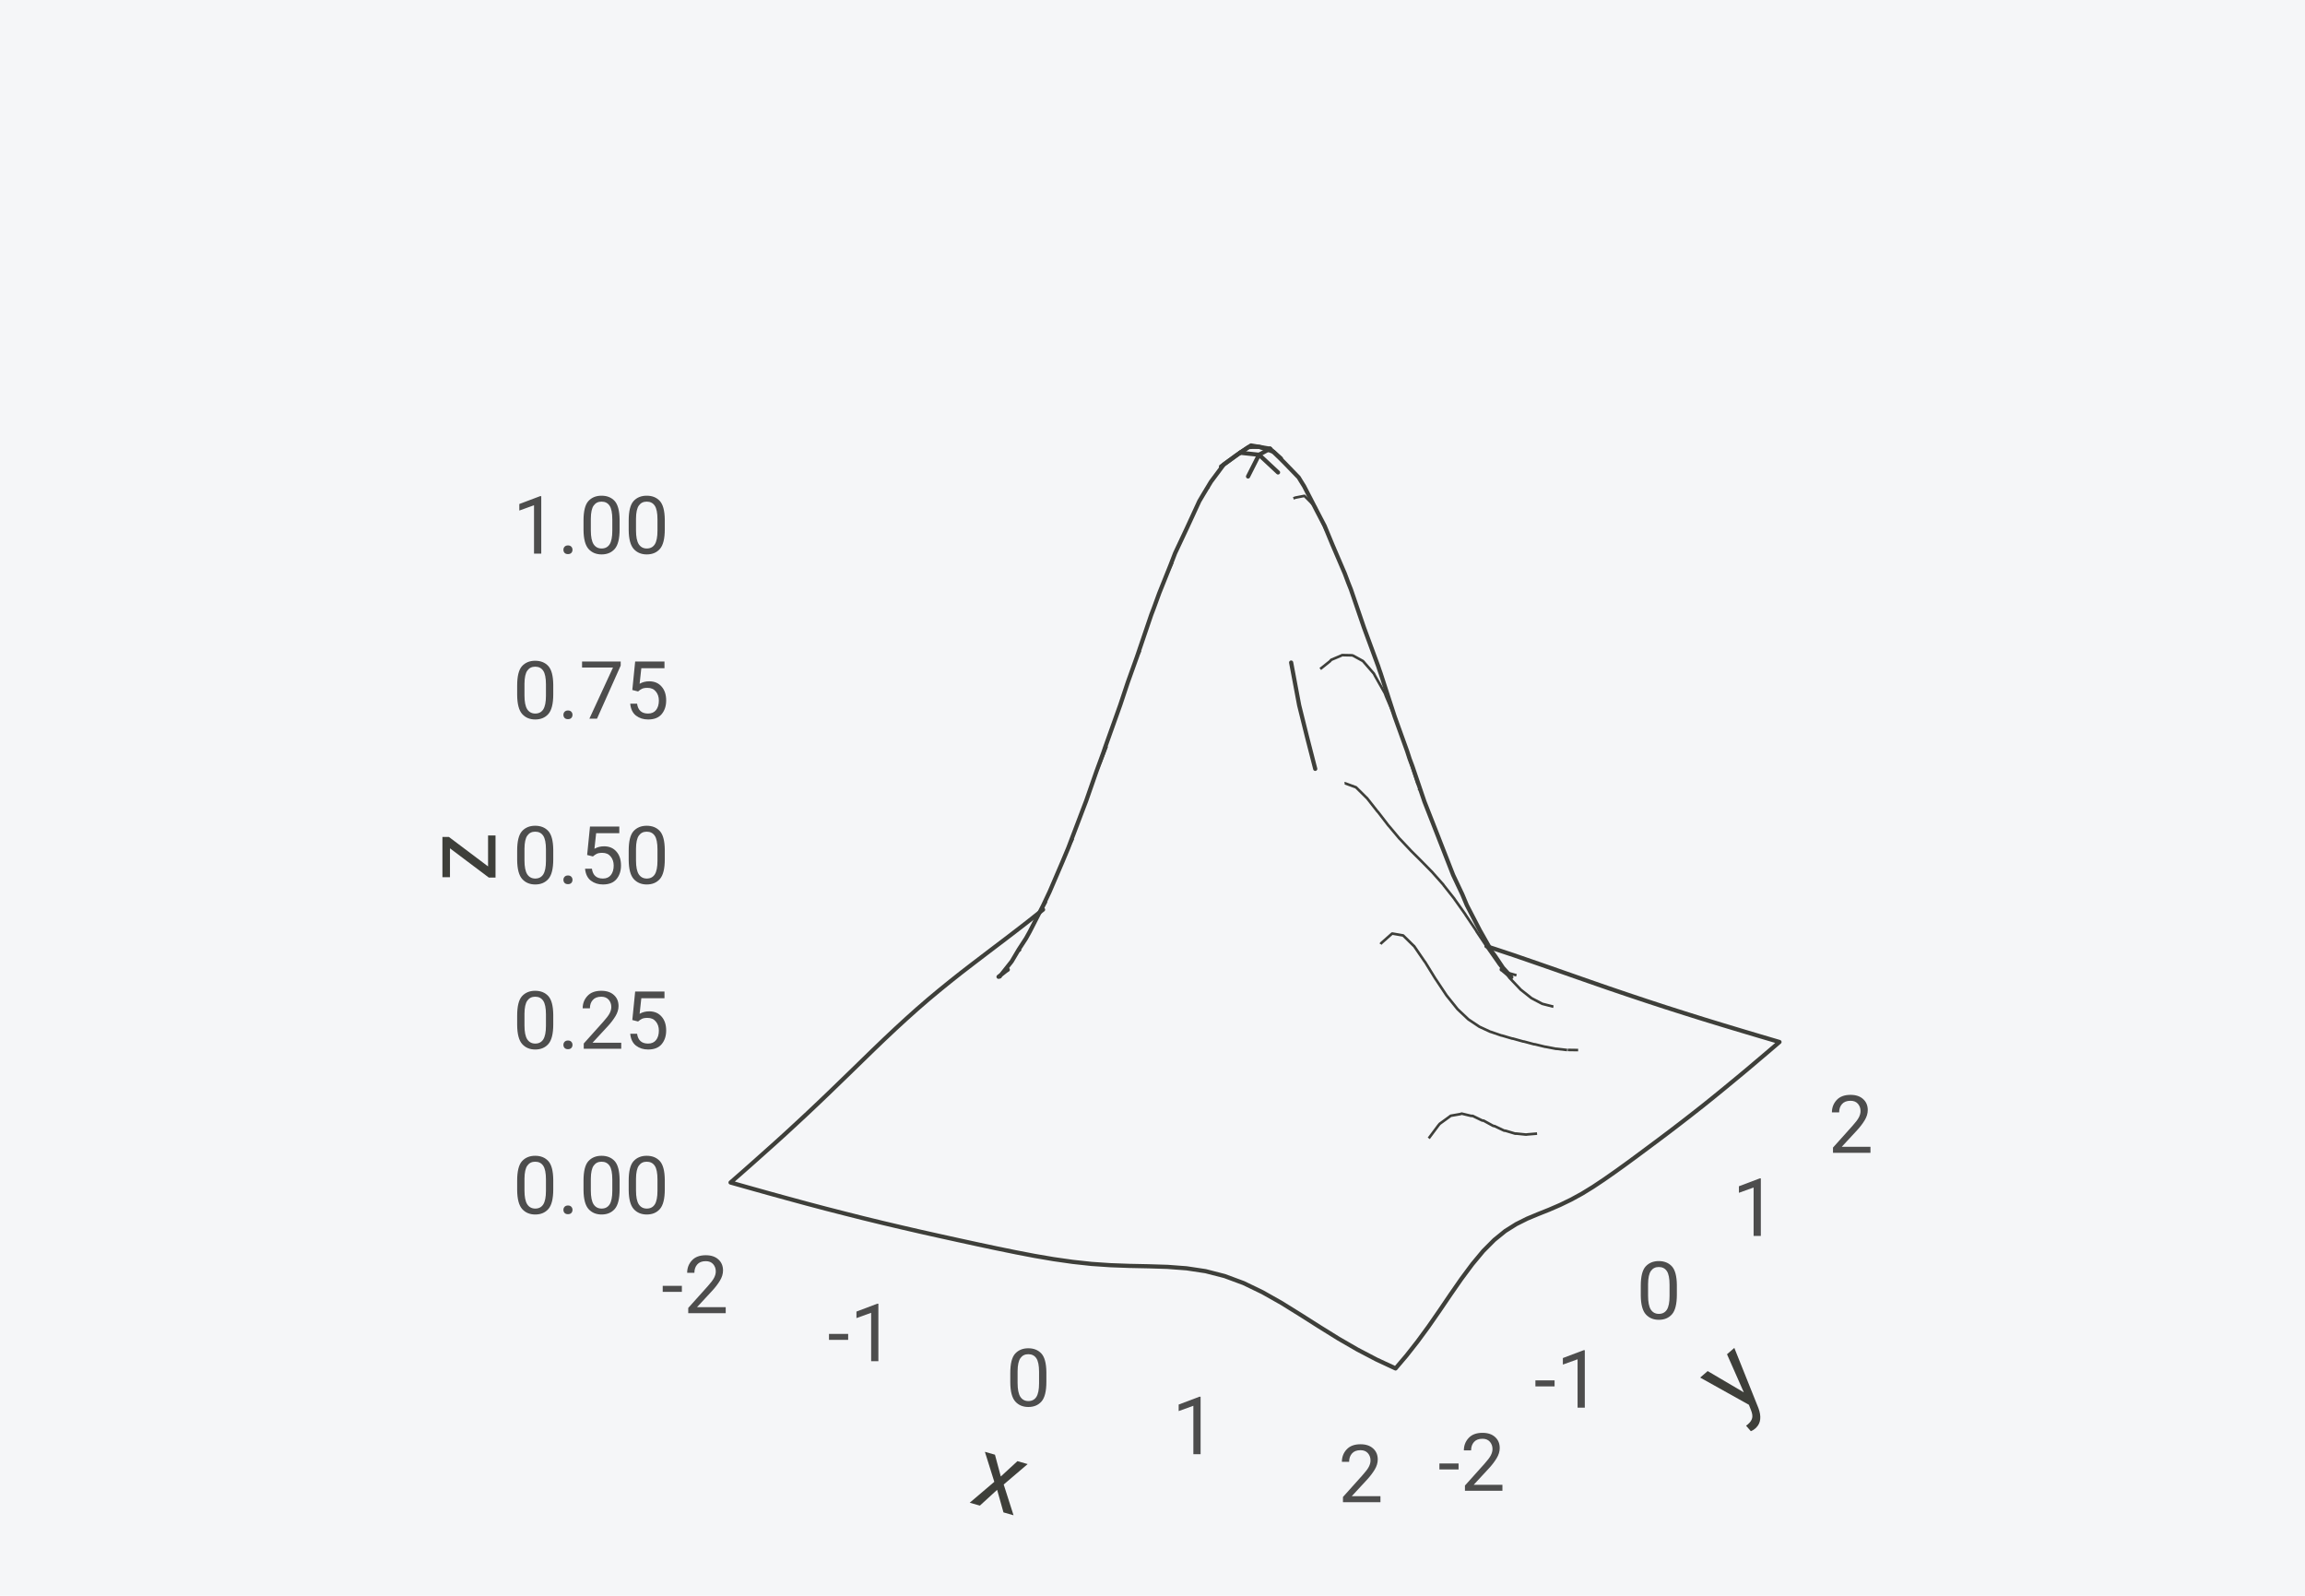
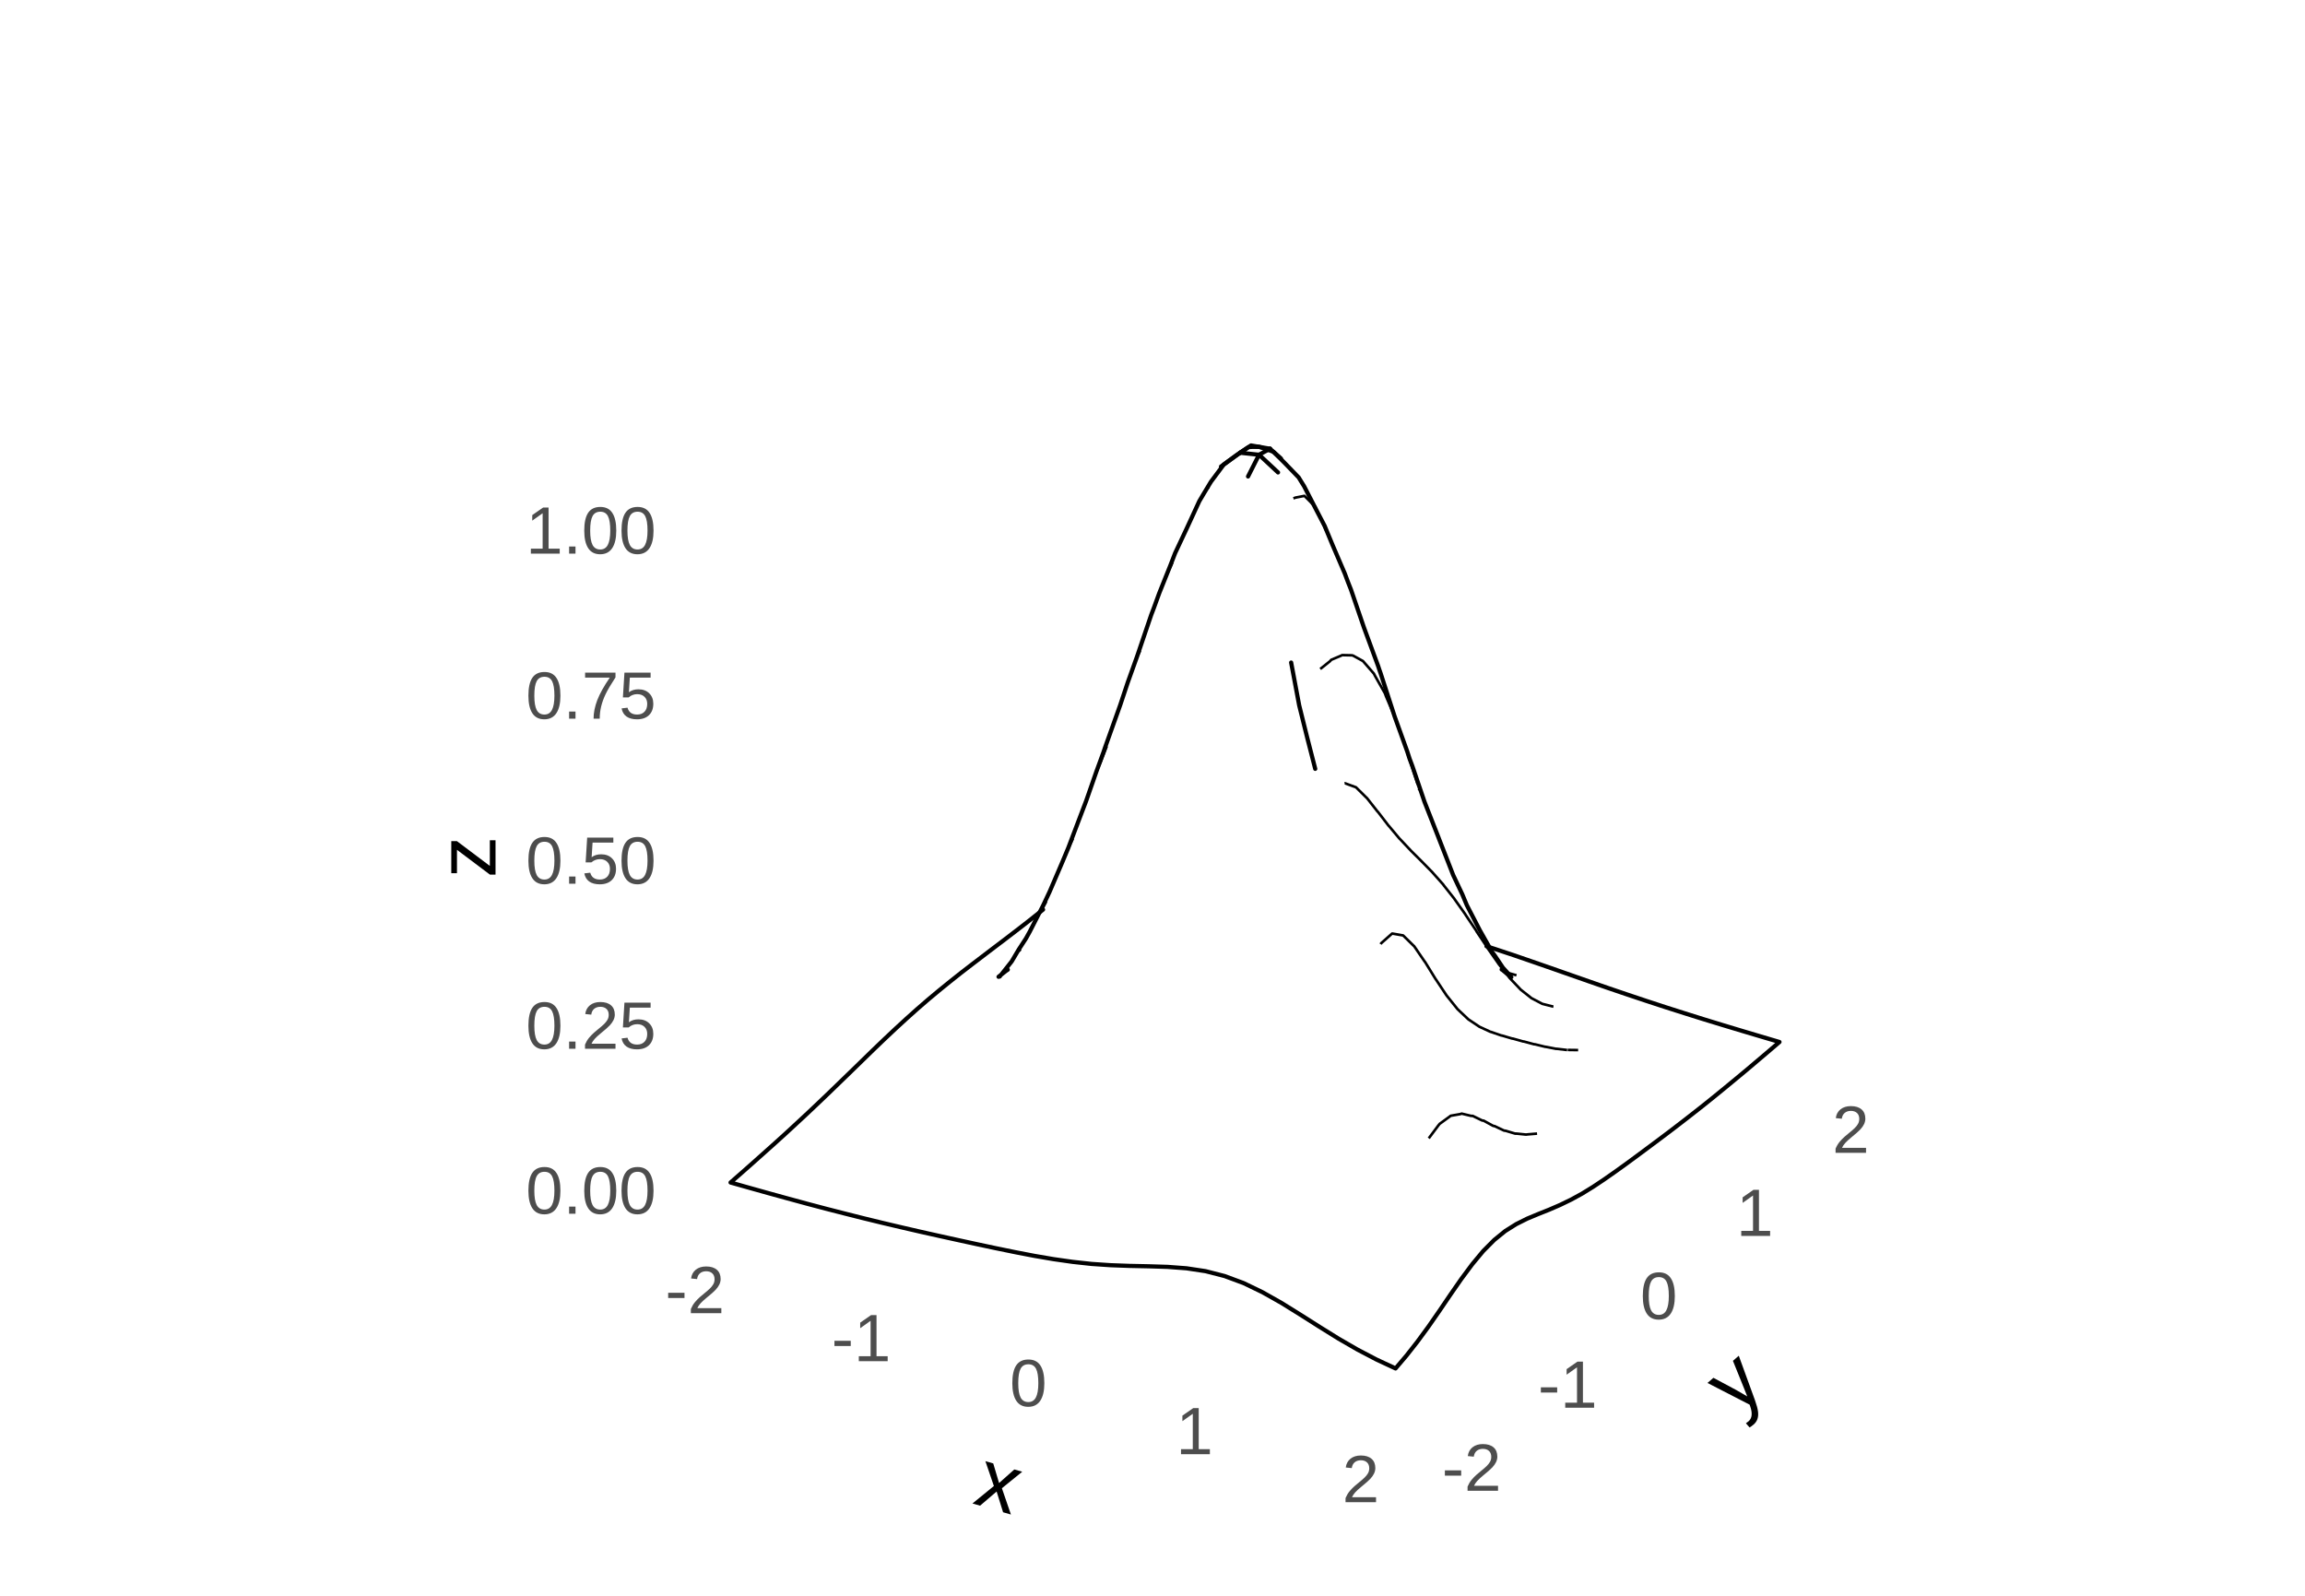
<svg xmlns="http://www.w3.org/2000/svg" width="468.00pt" height="324.00pt" viewBox="0 0 468.00 324.00">
  <g class="svglite">
    <defs>
      <style type="text/css">
-     /* theme-aware-processed */
-     .svglite line, .svglite polyline, .svglite polygon, .svglite path, .svglite circle {
+     .svglite line, .svglite polyline, .svglite polygon, .svglite path, .svglite rect, .svglite circle {
      fill: none;
-       stroke: #3E3F3A;
-       stroke-linecap: round;
-       stroke-linejoin: round;
-       stroke-miterlimit: 10.00;
-     }
-     .svglite &gt; g &gt; rect {
-       fill: none;
-       stroke: #3E3F3A;
+       stroke: #000000;
      stroke-linecap: round;
      stroke-linejoin: round;
      stroke-miterlimit: 10.00;
    }
    .svglite text {
      white-space: pre;
-       fill: #3E3F3A;
    }
    .svglite g.glyphgroup path {
      fill: inherit;
      stroke: none;
    }
  </style>
    </defs>
-     <rect class="svg-bg" width="100%" height="100%" style="stroke: none; fill: #F5F6F8;" />
+     <rect width="100%" height="100%" style="stroke: none; fill: none;" />
    <defs>
      <clipPath id="cpMC4wMHw0NjguMDB8MC4wMHwzMjQuMDA=">
        <rect x="0.00" y="0.00" width="468.00" height="324.00" />
      </clipPath>
    </defs>
    <g clip-path="url(#cpMC4wMHw0NjguMDB8MC4wMHwzMjQuMDA=)">
</g>
    <defs>
      <clipPath id="cpNzIuMDB8Mzk2LjAwfDAuMDB8MzI0LjAw">
        <rect x="72.00" y="0.00" width="324.00" height="324.00" />
      </clipPath>
    </defs>
    <g clip-path="url(#cpNzIuMDB8Mzk2LjAwfDAuMDB8MzI0LjAw)">
      <rect x="72.00" y="0.00" width="324.00" height="324.00" style="stroke-width: 1.65; stroke: none;" />
    </g>
    <g clip-path="url(#cpMC4wMHw0NjguMDB8MC4wMHwzMjQuMDA=)">
      <rect x="80.47" y="8.47" width="307.06" height="307.06" style="stroke-width: 1.65; stroke: none;" />
    </g>
    <defs>
      <clipPath id="cpMTM3LjE4fDM3Mi40NXwxNi40NHwzMDAuMjA=">
        <rect x="137.18" y="16.44" width="235.26" height="283.76" />
      </clipPath>
    </defs>
    <g clip-path="url(#cpMTM3LjE4fDM3Mi40NXwxNi40NHwzMDAuMjA=)">
      <polyline points="203.21,197.85 204.50,196.74 " style="stroke-width: 0.53; stroke-linecap: butt;" />
      <polyline points="204.62,196.88 204.26,197.12 203.47,197.74 203.17,197.99 202.99,198.26 202.74,198.32 203.36,197.83 203.42,197.72 205.42,195.19 206.84,192.79 208.32,190.52 209.07,189.17 211.80,183.83 213.12,181.03 215.70,175.02 216.89,172.18 219.93,164.18 220.52,162.64 222.61,156.65 224.03,152.77 224.39,151.71 227.46,143.11 229.00,138.49 230.87,133.28 233.75,124.81 234.28,123.42 235.37,120.43 237.62,114.82 238.59,112.31 240.96,107.27 243.50,101.76 244.31,100.39 245.86,97.82 247.62,95.46 248.48,94.30 250.93,92.51 253.49,90.78 254.25,90.73 255.67,90.73 257.52,91.34 258.58,91.75 260.81,93.97 263.69,96.95 264.07,97.58 264.78,98.72 267.32,103.65 268.95,106.77 270.56,110.66 273.04,116.44 273.73,118.28 274.29,119.69 276.92,127.38 279.82,135.25 280.04,135.92 280.33,136.74 283.16,145.46 285.70,152.51 286.20,154.05 286.76,155.54 289.22,162.78 292.09,170.09 292.16,170.28 292.22,170.43 295.04,177.65 296.90,181.58 297.82,183.78 300.29,188.55 300.49,188.94 300.57,189.07 302.96,193.30 303.48,193.99 305.15,196.48 305.47,196.83 306.05,197.47 306.61,198.17 306.62,198.26 306.85,198.40 306.53,198.03 305.98,197.70 305.02,196.90 304.89,196.84 " style="stroke-width: 0.85;" />
      <polyline points="305.45,197.21 305.67,197.36 305.92,197.46 307.90,198.02 " style="stroke-width: 0.53; stroke-linecap: butt;" />
      <polyline points="301.81,192.12 303.43,192.64 307.29,193.92 311.15,195.25 315.01,196.59 318.86,197.94 322.72,199.29 326.58,200.63 330.44,201.94 334.30,203.23 338.15,204.49 342.01,205.72 345.87,206.93 349.73,208.11 353.58,209.27 357.44,210.42 361.30,211.56 359.07,213.47 356.84,215.36 354.62,217.24 352.39,219.09 350.16,220.93 347.94,222.74 345.71,224.53 343.48,226.28 341.25,228.01 339.03,229.71 336.80,231.39 334.57,233.05 332.35,234.70 330.12,236.34 327.89,237.94 325.66,239.50 323.44,240.98 321.21,242.35 318.98,243.57 316.75,244.65 314.53,245.61 312.30,246.50 310.07,247.43 307.85,248.54 305.62,249.94 303.39,251.75 301.16,253.99 298.94,256.66 296.71,259.66 294.48,262.87 292.26,266.14 290.03,269.35 287.80,272.39 285.57,275.23 283.35,277.84 279.49,276.04 275.63,274.02 271.77,271.79 267.92,269.40 264.06,266.95 260.20,264.55 256.34,262.37 252.49,260.51 248.63,259.08 244.77,258.09 240.91,257.51 237.06,257.22 233.20,257.10 229.34,257.02 225.48,256.88 221.63,256.62 217.77,256.20 213.91,255.65 210.05,254.99 206.20,254.25 202.34,253.46 198.48,252.64 194.62,251.80 190.76,250.95 186.91,250.09 183.05,249.20 179.19,248.29 175.33,247.35 171.48,246.38 167.62,245.39 163.76,244.37 159.90,243.32 156.05,242.26 152.19,241.18 148.33,240.09 150.56,238.14 152.79,236.17 155.01,234.19 157.24,232.20 159.47,230.18 161.69,228.13 163.92,226.06 166.15,223.95 168.38,221.82 170.60,219.67 172.83,217.51 175.06,215.34 177.28,213.18 179.51,211.04 181.74,208.94 183.97,206.89 186.19,204.90 188.42,202.97 190.65,201.11 192.88,199.30 195.10,197.54 197.33,195.82 199.56,194.12 201.78,192.43 204.01,190.74 206.24,189.03 208.47,187.31 210.69,185.55 211.78,184.68 " style="stroke-width: 0.85;" />
      <polyline points="210.63,186.00 211.77,184.22 212.43,183.04 " style="stroke-width: 0.53; stroke-linecap: butt;" />
      <polyline points="216.57,172.85 217.84,170.28 " style="stroke-width: 0.53; stroke-linecap: butt;" />
      <polyline points="222.51,156.92 223.47,154.72 224.72,151.51 " style="stroke-width: 0.53; stroke-linecap: butt;" />
      <polyline points="230.68,133.66 231.49,132.12 " style="stroke-width: 0.53; stroke-linecap: butt;" />
      <polyline points="236.62,117.15 237.40,115.57 238.02,114.25 " style="stroke-width: 0.53; stroke-linecap: butt;" />
      <polyline points="244.79,99.42 245.47,98.88 " style="stroke-width: 0.53; stroke-linecap: butt;" />
      <polyline points="247.91,94.72 251.77,91.92 " style="stroke-width: 0.85;" />
      <polyline points="251.77,91.92 254.00,90.44 257.86,91.11 " style="stroke-width: 0.85;" />
      <polyline points="257.86,91.11 260.08,93.09 " style="stroke-width: 0.85;" />
      <polyline points="259.49,95.92 255.63,92.33 " style="stroke-width: 0.85;" />
      <polyline points="255.63,92.33 257.86,91.11 " style="stroke-width: 0.85;" />
      <polyline points="255.63,92.33 251.77,91.92 " style="stroke-width: 0.85;" />
      <polyline points="251.33,92.23 252.96,91.15 253.18,91.30 " style="stroke-width: 0.53; stroke-linecap: butt;" />
      <polyline points="255.63,92.33 253.40,96.74 " style="stroke-width: 0.85;" />
      <polyline points="262.61,101.19 263.04,101.03 264.84,100.68 265.26,101.08 267.07,102.93 267.49,103.87 269.29,107.80 " style="stroke-width: 0.53; stroke-linecap: butt;" />
      <polyline points="262.15,134.52 263.78,143.20 265.41,149.76 267.04,156.10 " style="stroke-width: 0.85;" />
      <polyline points="273.01,159.05 273.08,159.03 275.24,159.82 275.31,159.84 277.47,161.98 277.53,162.02 279.69,164.77 279.76,164.82 281.92,167.63 281.99,167.69 284.15,170.27 284.21,170.32 286.38,172.62 286.44,172.69 288.60,174.84 288.67,174.91 290.83,177.11 290.90,177.20 293.06,179.63 293.12,179.74 295.28,182.47 295.35,182.59 297.51,185.63 297.58,185.76 299.74,188.98 299.80,189.12 301.97,192.37 302.03,192.50 304.19,195.58 304.26,195.70 306.42,198.44 306.49,198.54 308.65,200.81 308.71,200.89 310.87,202.60 310.94,202.66 313.10,203.79 313.17,203.82 315.33,204.37 315.40,204.38 " style="stroke-width: 0.53; stroke-linecap: butt;" />
      <polyline points="318.19,213.19 316.07,212.94 315.96,212.95 313.85,212.54 313.74,212.54 311.62,212.02 311.51,212.03 309.39,211.46 309.28,211.46 307.17,210.87 307.05,210.87 304.94,210.25 304.83,210.24 302.71,209.51 302.60,209.49 300.48,208.51 300.37,208.46 298.26,207.05 298.15,206.98 296.03,204.98 295.92,204.87 293.80,202.23 293.69,202.09 291.57,198.90 291.46,198.75 289.35,195.33 289.24,195.20 287.12,192.10 287.01,192.01 284.89,189.93 284.78,189.91 282.67,189.54 282.55,189.63 280.44,191.50 280.33,191.70 " style="stroke-width: 0.53; stroke-linecap: butt;" />
      <polyline points="288.17,160.41 288.10,160.18 " style="stroke-width: 0.53; stroke-linecap: butt;" />
      <polyline points="287.86,159.27 285.87,153.20 " style="stroke-width: 0.53; stroke-linecap: butt;" />
      <polyline points="285.63,152.33 283.65,146.81 283.40,146.03 281.42,141.40 281.18,140.75 279.19,137.24 278.95,136.77 276.97,134.49 276.72,134.21 274.74,133.12 274.49,133.05 272.51,133.01 272.27,133.13 270.28,133.97 270.04,134.25 268.06,135.83 " style="stroke-width: 0.53; stroke-linecap: butt;" />
      <polyline points="207.21,192.76 207.03,192.96 206.92,193.08 " style="stroke-width: 0.53; stroke-linecap: butt;" />
      <polyline points="290.09,231.12 292.03,228.52 292.32,228.17 294.26,226.76 294.55,226.54 296.49,226.20 296.77,226.10 298.71,226.57 299.00,226.56 300.94,227.50 301.23,227.53 303.17,228.59 303.46,228.64 305.39,229.55 305.68,229.58 307.62,230.16 307.91,230.16 309.85,230.36 310.14,230.32 312.08,230.16 " style="stroke-width: 0.53; stroke-linecap: butt;" />
      <polyline points="318.30,213.17 320.42,213.20 " style="stroke-width: 0.53; stroke-linecap: butt;" />
    </g>
    <g clip-path="url(#cpMC4wMHw0NjguMDB8MC4wMHwzMjQuMDA=)">
-       <text x="141.10" y="266.62" text-anchor="middle" style="font-size: 1.36em;fill: #4D4D4D; font-family: &quot;Roboto&quot;, -apple-system, BlinkMacSystemFont, &quot;Segoe UI&quot;, system-ui, sans-serif;">-2</text>
-       <text x="174.86" y="276.37" text-anchor="middle" style="font-size: 1.36em;fill: #4D4D4D; font-family: &quot;Roboto&quot;, -apple-system, BlinkMacSystemFont, &quot;Segoe UI&quot;, system-ui, sans-serif;">-1</text>
-       <text x="208.79" y="285.51" text-anchor="middle" style="font-size: 1.36em;fill: #4D4D4D; font-family: &quot;Roboto&quot;, -apple-system, BlinkMacSystemFont, &quot;Segoe UI&quot;, system-ui, sans-serif;">0</text>
-       <text x="242.54" y="295.25" text-anchor="middle" style="font-size: 1.36em;fill: #4D4D4D; font-family: &quot;Roboto&quot;, -apple-system, BlinkMacSystemFont, &quot;Segoe UI&quot;, system-ui, sans-serif;">1</text>
-       <text x="276.29" y="305.00" text-anchor="middle" style="font-size: 1.36em;fill: #4D4D4D; font-family: &quot;Roboto&quot;, -apple-system, BlinkMacSystemFont, &quot;Segoe UI&quot;, system-ui, sans-serif;">2</text>
-       <text transform="translate(201.35,306.38) rotate(16)" text-anchor="middle" style="font-size: 1.7em; font-family: &quot;Roboto&quot;, -apple-system, BlinkMacSystemFont, &quot;Segoe UI&quot;, system-ui, sans-serif;">x</text>
-       <text x="298.80" y="302.68" text-anchor="middle" style="font-size: 1.36em;fill: #4D4D4D; font-family: &quot;Roboto&quot;, -apple-system, BlinkMacSystemFont, &quot;Segoe UI&quot;, system-ui, sans-serif;">-2</text>
-       <text x="318.29" y="285.81" text-anchor="middle" style="font-size: 1.36em;fill: #4D4D4D; font-family: &quot;Roboto&quot;, -apple-system, BlinkMacSystemFont, &quot;Segoe UI&quot;, system-ui, sans-serif;">-1</text>
-       <text x="336.80" y="267.81" text-anchor="middle" style="font-size: 1.36em;fill: #4D4D4D; font-family: &quot;Roboto&quot;, -apple-system, BlinkMacSystemFont, &quot;Segoe UI&quot;, system-ui, sans-serif;">0</text>
-       <text x="356.29" y="250.93" text-anchor="middle" style="font-size: 1.36em;fill: #4D4D4D; font-family: &quot;Roboto&quot;, -apple-system, BlinkMacSystemFont, &quot;Segoe UI&quot;, system-ui, sans-serif;">1</text>
-       <text x="375.78" y="234.06" text-anchor="middle" style="font-size: 1.36em;fill: #4D4D4D; font-family: &quot;Roboto&quot;, -apple-system, BlinkMacSystemFont, &quot;Segoe UI&quot;, system-ui, sans-serif;">2</text>
-       <text transform="translate(355.75,284.81) rotate(-41)" text-anchor="middle" style="font-size: 1.7em; font-family: &quot;Roboto&quot;, -apple-system, BlinkMacSystemFont, &quot;Segoe UI&quot;, system-ui, sans-serif;">y</text>
-       <text x="119.99" y="246.43" text-anchor="middle" style="font-size: 1.36em;fill: #4D4D4D; font-family: &quot;Roboto&quot;, -apple-system, BlinkMacSystemFont, &quot;Segoe UI&quot;, system-ui, sans-serif;">0.00</text>
-       <text x="119.99" y="212.93" text-anchor="middle" style="font-size: 1.36em;fill: #4D4D4D; font-family: &quot;Roboto&quot;, -apple-system, BlinkMacSystemFont, &quot;Segoe UI&quot;, system-ui, sans-serif;">0.25</text>
-       <text x="119.99" y="179.42" text-anchor="middle" style="font-size: 1.36em;fill: #4D4D4D; font-family: &quot;Roboto&quot;, -apple-system, BlinkMacSystemFont, &quot;Segoe UI&quot;, system-ui, sans-serif;">0.50</text>
-       <text x="119.99" y="145.92" text-anchor="middle" style="font-size: 1.36em;fill: #4D4D4D; font-family: &quot;Roboto&quot;, -apple-system, BlinkMacSystemFont, &quot;Segoe UI&quot;, system-ui, sans-serif;">0.75</text>
-       <text x="119.99" y="112.41" text-anchor="middle" style="font-size: 1.36em;fill: #4D4D4D; font-family: &quot;Roboto&quot;, -apple-system, BlinkMacSystemFont, &quot;Segoe UI&quot;, system-ui, sans-serif;">1.00</text>
-       <text transform="translate(100.61,174.01) rotate(-90)" text-anchor="middle" style="font-size: 1.7em; font-family: &quot;Roboto&quot;, -apple-system, BlinkMacSystemFont, &quot;Segoe UI&quot;, system-ui, sans-serif;">z</text>
+       <text x="141.10" y="266.62" text-anchor="middle" style="font-size: 13.60px;fill: #4D4D4D; font-family: &quot;Arial&quot;;" textLength="12.09px" lengthAdjust="spacingAndGlyphs">-2</text>
+       <text x="174.86" y="276.37" text-anchor="middle" style="font-size: 13.60px;fill: #4D4D4D; font-family: &quot;Arial&quot;;" textLength="12.09px" lengthAdjust="spacingAndGlyphs">-1</text>
+       <text x="208.79" y="285.51" text-anchor="middle" style="font-size: 13.60px;fill: #4D4D4D; font-family: &quot;Arial&quot;;" textLength="7.56px" lengthAdjust="spacingAndGlyphs">0</text>
+       <text x="242.54" y="295.25" text-anchor="middle" style="font-size: 13.60px;fill: #4D4D4D; font-family: &quot;Arial&quot;;" textLength="7.56px" lengthAdjust="spacingAndGlyphs">1</text>
+       <text x="276.29" y="305.00" text-anchor="middle" style="font-size: 13.60px;fill: #4D4D4D; font-family: &quot;Arial&quot;;" textLength="7.56px" lengthAdjust="spacingAndGlyphs">2</text>
+       <text transform="translate(201.35,306.38) rotate(16)" text-anchor="middle" style="font-size: 17.00px; font-family: &quot;Arial&quot;;" textLength="8.50px" lengthAdjust="spacingAndGlyphs">x</text>
+       <text x="298.80" y="302.68" text-anchor="middle" style="font-size: 13.60px;fill: #4D4D4D; font-family: &quot;Arial&quot;;" textLength="12.09px" lengthAdjust="spacingAndGlyphs">-2</text>
+       <text x="318.29" y="285.81" text-anchor="middle" style="font-size: 13.60px;fill: #4D4D4D; font-family: &quot;Arial&quot;;" textLength="12.09px" lengthAdjust="spacingAndGlyphs">-1</text>
+       <text x="336.80" y="267.81" text-anchor="middle" style="font-size: 13.60px;fill: #4D4D4D; font-family: &quot;Arial&quot;;" textLength="7.56px" lengthAdjust="spacingAndGlyphs">0</text>
+       <text x="356.29" y="250.93" text-anchor="middle" style="font-size: 13.60px;fill: #4D4D4D; font-family: &quot;Arial&quot;;" textLength="7.56px" lengthAdjust="spacingAndGlyphs">1</text>
+       <text x="375.78" y="234.06" text-anchor="middle" style="font-size: 13.60px;fill: #4D4D4D; font-family: &quot;Arial&quot;;" textLength="7.56px" lengthAdjust="spacingAndGlyphs">2</text>
+       <text transform="translate(355.75,284.81) rotate(-41)" text-anchor="middle" style="font-size: 17.00px; font-family: &quot;Arial&quot;;" textLength="8.50px" lengthAdjust="spacingAndGlyphs">y</text>
+       <text x="119.99" y="246.43" text-anchor="middle" style="font-size: 13.60px;fill: #4D4D4D; font-family: &quot;Arial&quot;;" textLength="26.47px" lengthAdjust="spacingAndGlyphs">0.00</text>
+       <text x="119.99" y="212.93" text-anchor="middle" style="font-size: 13.60px;fill: #4D4D4D; font-family: &quot;Arial&quot;;" textLength="26.47px" lengthAdjust="spacingAndGlyphs">0.25</text>
+       <text x="119.99" y="179.42" text-anchor="middle" style="font-size: 13.60px;fill: #4D4D4D; font-family: &quot;Arial&quot;;" textLength="26.47px" lengthAdjust="spacingAndGlyphs">0.50</text>
+       <text x="119.99" y="145.92" text-anchor="middle" style="font-size: 13.60px;fill: #4D4D4D; font-family: &quot;Arial&quot;;" textLength="26.47px" lengthAdjust="spacingAndGlyphs">0.75</text>
+       <text x="119.99" y="112.41" text-anchor="middle" style="font-size: 13.60px;fill: #4D4D4D; font-family: &quot;Arial&quot;;" textLength="26.47px" lengthAdjust="spacingAndGlyphs">1.00</text>
+       <text transform="translate(100.61,174.01) rotate(-90)" text-anchor="middle" style="font-size: 17.00px; font-family: &quot;Arial&quot;;" textLength="8.50px" lengthAdjust="spacingAndGlyphs">z</text>
    </g>
  </g>
</svg>
